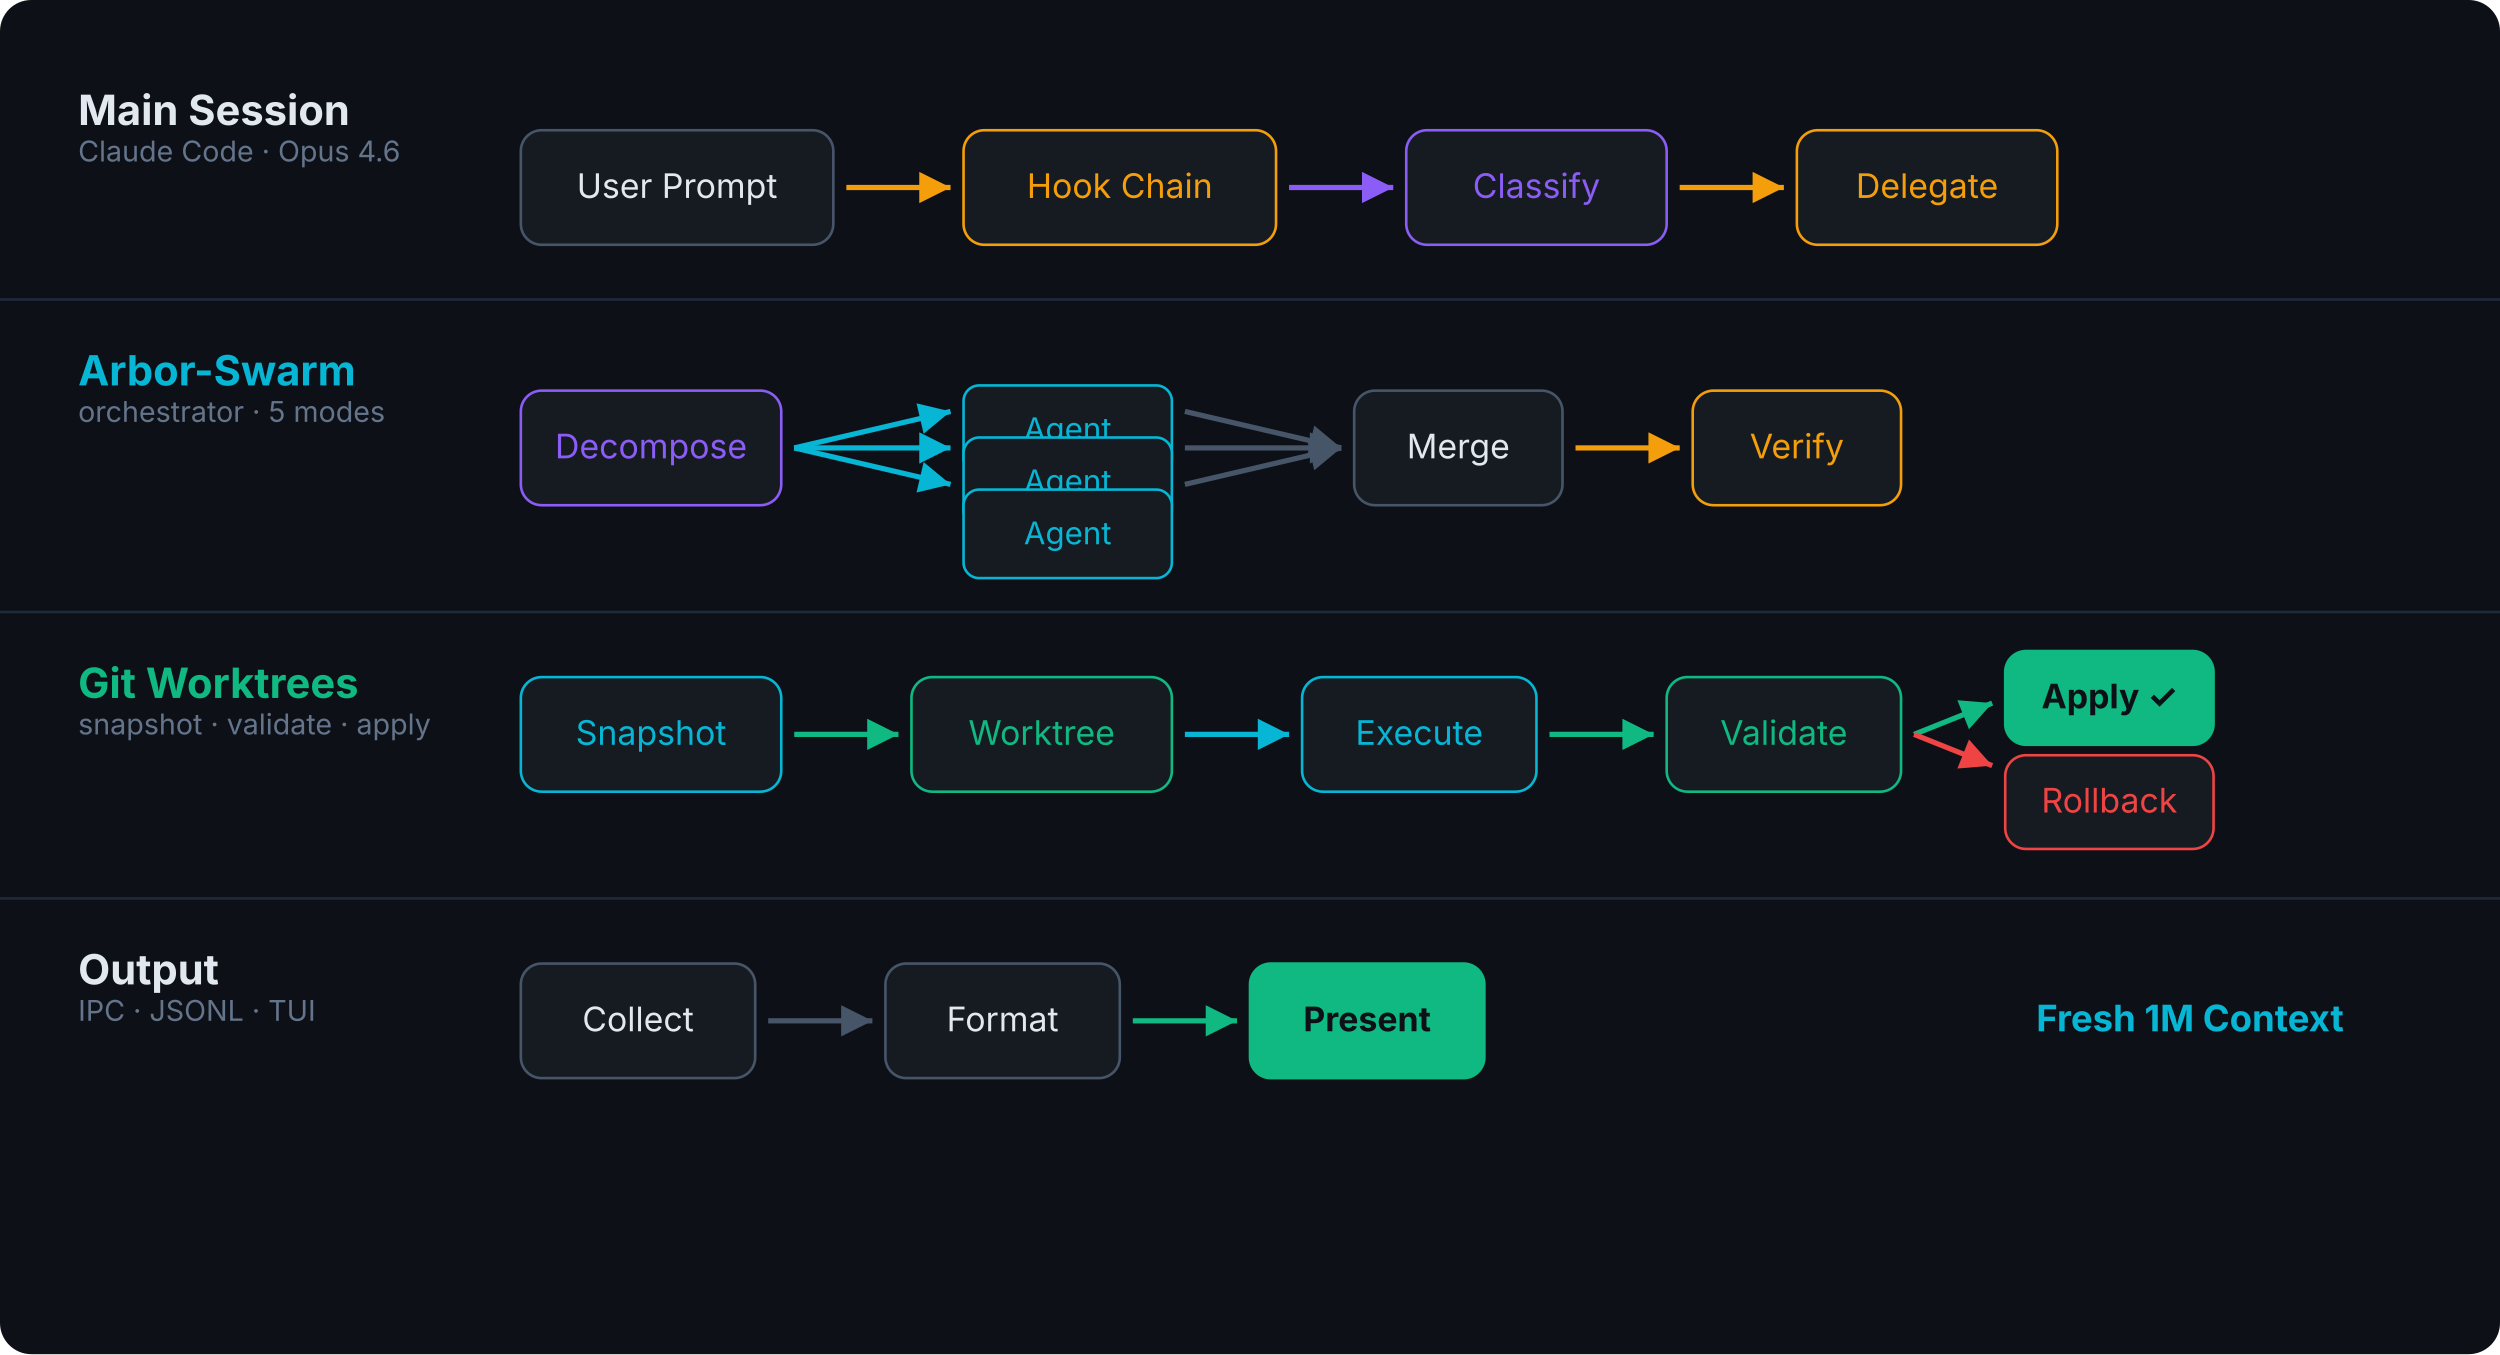
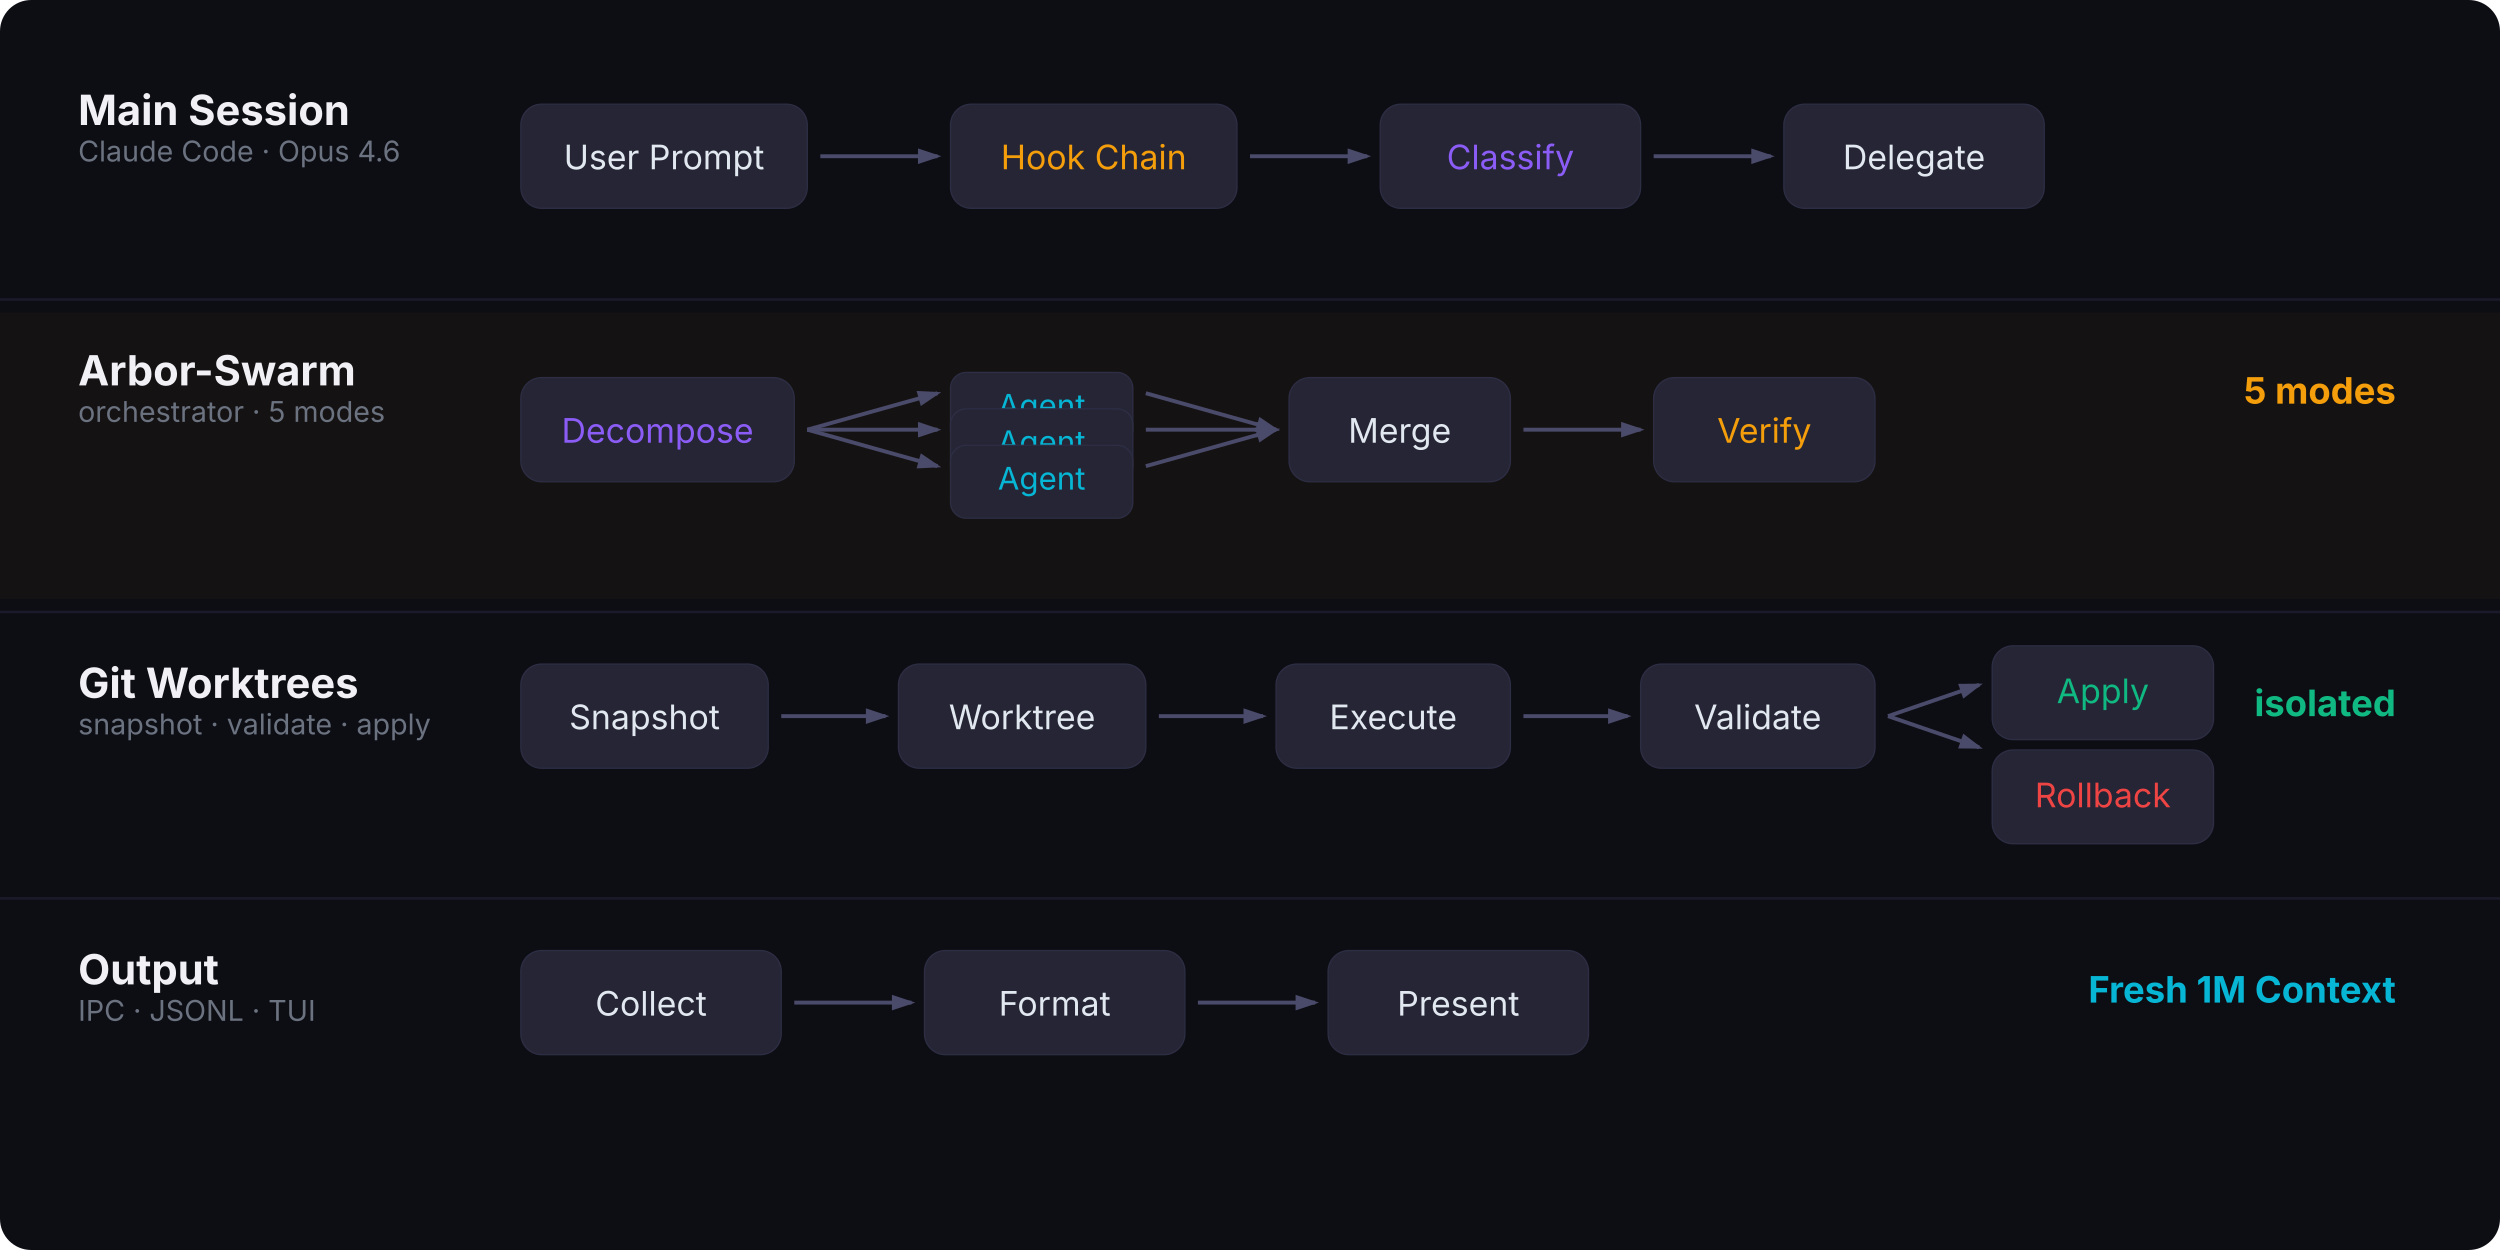
- <svg xmlns="http://www.w3.org/2000/svg" viewBox="0 0 960 520">
-   <rect width="960" height="520" fill="#0D1117" rx="12" />
+ <svg xmlns="http://www.w3.org/2000/svg" viewBox="0 0 960 480">
+   <rect width="960" height="480" fill="#0d0d14" rx="12" />
  <defs>
-     <marker id="arrow-gray" markerWidth="8" markerHeight="8" refX="6" refY="3" orient="auto">
-       <polygon points="0 0, 6 3, 0 6" fill="#475569" />
-     </marker>
-     <marker id="arrow-orange" markerWidth="8" markerHeight="8" refX="6" refY="3" orient="auto">
-       <polygon points="0 0, 6 3, 0 6" fill="#F59E0B" />
-     </marker>
-     <marker id="arrow-purple" markerWidth="8" markerHeight="8" refX="6" refY="3" orient="auto">
-       <polygon points="0 0, 6 3, 0 6" fill="#8B5CF6" />
-     </marker>
-     <marker id="arrow-cyan" markerWidth="8" markerHeight="8" refX="6" refY="3" orient="auto">
-       <polygon points="0 0, 6 3, 0 6" fill="#06B6D4" />
-     </marker>
-     <marker id="arrow-green" markerWidth="8" markerHeight="8" refX="6" refY="3" orient="auto">
-       <polygon points="0 0, 6 3, 0 6" fill="#10B981" />
-     </marker>
-     <marker id="arrow-red" markerWidth="8" markerHeight="8" refX="6" refY="3" orient="auto">
-       <polygon points="0 0, 6 3, 0 6" fill="#EF4444" />
+     <marker id="arrow" markerWidth="6" markerHeight="4" refX="5" refY="2" orient="auto">
+       <polygon points="0 0, 6 2, 0 4" fill="#4a4a6a" />
    </marker>
  </defs>
-   <text x="30" y="48" font-family="system-ui, -apple-system, sans-serif" font-size="16" font-weight="bold" fill="#E2E8F0">Main Session</text>
-   <text x="30" y="62" font-family="system-ui, -apple-system, sans-serif" font-size="11" fill="#64748B">Claude Code · Opus 4.6</text>
-   <rect x="200" y="50" width="120" height="44" rx="8" fill="#161b22" stroke="#475569" stroke-width="1" />
-   <text x="260" y="76" font-family="system-ui, -apple-system, sans-serif" font-size="13" fill="#E2E8F0" text-anchor="middle">User Prompt</text>
-   <line x1="325" y1="72" x2="365" y2="72" stroke="#F59E0B" stroke-width="2" marker-end="url(#arrow-orange)" />
-   <rect x="370" y="50" width="120" height="44" rx="8" fill="#161b22" stroke="#F59E0B" stroke-width="1" />
-   <text x="430" y="76" font-family="system-ui, -apple-system, sans-serif" font-size="13" fill="#F59E0B" text-anchor="middle">Hook Chain</text>
-   <line x1="495" y1="72" x2="535" y2="72" stroke="#8B5CF6" stroke-width="2" marker-end="url(#arrow-purple)" />
-   <rect x="540" y="50" width="100" height="44" rx="8" fill="#161b22" stroke="#8B5CF6" stroke-width="1" />
-   <text x="590" y="76" font-family="system-ui, -apple-system, sans-serif" font-size="13" fill="#8B5CF6" text-anchor="middle">Classify</text>
-   <line x1="645" y1="72" x2="685" y2="72" stroke="#F59E0B" stroke-width="2" marker-end="url(#arrow-orange)" />
-   <rect x="690" y="50" width="100" height="44" rx="8" fill="#161b22" stroke="#F59E0B" stroke-width="1" />
-   <text x="740" y="76" font-family="system-ui, -apple-system, sans-serif" font-size="13" fill="#F59E0B" text-anchor="middle">Delegate</text>
-   <line x1="0" y1="115" x2="960" y2="115" stroke="#1e293b" stroke-width="1" />
-   <text x="30" y="148" font-family="system-ui, -apple-system, sans-serif" font-size="16" font-weight="bold" fill="#06B6D4">Arbor-Swarm</text>
-   <text x="30" y="162" font-family="system-ui, -apple-system, sans-serif" font-size="11" fill="#64748B">orchestrator · 5 modes</text>
-   <rect x="200" y="150" width="100" height="44" rx="8" fill="#161b22" stroke="#8B5CF6" stroke-width="1" />
-   <text x="250" y="176" font-family="system-ui, -apple-system, sans-serif" font-size="13" fill="#8B5CF6" text-anchor="middle">Decompose</text>
-   <line x1="305" y1="172" x2="365" y2="158" stroke="#06B6D4" stroke-width="2" marker-end="url(#arrow-cyan)" />
-   <line x1="305" y1="172" x2="365" y2="172" stroke="#06B6D4" stroke-width="2" marker-end="url(#arrow-cyan)" />
-   <line x1="305" y1="172" x2="365" y2="186" stroke="#06B6D4" stroke-width="2" marker-end="url(#arrow-cyan)" />
-   <rect x="370" y="148" width="80" height="34" rx="6" fill="#161b22" stroke="#06B6D4" stroke-width="1" />
-   <text x="410" y="169" font-family="system-ui, -apple-system, sans-serif" font-size="12" fill="#06B6D4" text-anchor="middle">Agent</text>
-   <rect x="370" y="168" width="80" height="34" rx="6" fill="#161b22" stroke="#06B6D4" stroke-width="1" />
-   <text x="410" y="189" font-family="system-ui, -apple-system, sans-serif" font-size="12" fill="#06B6D4" text-anchor="middle">Agent</text>
-   <rect x="370" y="188" width="80" height="34" rx="6" fill="#161b22" stroke="#06B6D4" stroke-width="1" />
-   <text x="410" y="209" font-family="system-ui, -apple-system, sans-serif" font-size="12" fill="#06B6D4" text-anchor="middle">Agent</text>
-   <line x1="455" y1="158" x2="515" y2="172" stroke="#475569" stroke-width="2" marker-end="url(#arrow-gray)" />
-   <line x1="455" y1="172" x2="515" y2="172" stroke="#475569" stroke-width="2" marker-end="url(#arrow-gray)" />
-   <line x1="455" y1="186" x2="515" y2="172" stroke="#475569" stroke-width="2" marker-end="url(#arrow-gray)" />
-   <rect x="520" y="150" width="80" height="44" rx="8" fill="#161b22" stroke="#475569" stroke-width="1" />
-   <text x="560" y="176" font-family="system-ui, -apple-system, sans-serif" font-size="13" fill="#E2E8F0" text-anchor="middle">Merge</text>
-   <line x1="605" y1="172" x2="645" y2="172" stroke="#F59E0B" stroke-width="2" marker-end="url(#arrow-orange)" />
-   <rect x="650" y="150" width="80" height="44" rx="8" fill="#161b22" stroke="#F59E0B" stroke-width="1" />
-   <text x="690" y="176" font-family="system-ui, -apple-system, sans-serif" font-size="13" fill="#F59E0B" text-anchor="middle">Verify</text>
-   <line x1="0" y1="235" x2="960" y2="235" stroke="#1e293b" stroke-width="1" />
-   <text x="30" y="268" font-family="system-ui, -apple-system, sans-serif" font-size="16" font-weight="bold" fill="#10B981">Git Worktrees</text>
-   <text x="30" y="282" font-family="system-ui, -apple-system, sans-serif" font-size="11" fill="#64748B">snapshot · validate · apply</text>
-   <rect x="200" y="260" width="100" height="44" rx="8" fill="#161b22" stroke="#06B6D4" stroke-width="1" />
-   <text x="250" y="286" font-family="system-ui, -apple-system, sans-serif" font-size="13" fill="#06B6D4" text-anchor="middle">Snapshot</text>
-   <line x1="305" y1="282" x2="345" y2="282" stroke="#10B981" stroke-width="2" marker-end="url(#arrow-green)" />
-   <rect x="350" y="260" width="100" height="44" rx="8" fill="#161b22" stroke="#10B981" stroke-width="1" />
-   <text x="400" y="286" font-family="system-ui, -apple-system, sans-serif" font-size="13" fill="#10B981" text-anchor="middle">Worktree</text>
-   <line x1="455" y1="282" x2="495" y2="282" stroke="#06B6D4" stroke-width="2" marker-end="url(#arrow-cyan)" />
-   <rect x="500" y="260" width="90" height="44" rx="8" fill="#161b22" stroke="#06B6D4" stroke-width="1" />
-   <text x="545" y="286" font-family="system-ui, -apple-system, sans-serif" font-size="13" fill="#06B6D4" text-anchor="middle">Execute</text>
-   <line x1="595" y1="282" x2="635" y2="282" stroke="#10B981" stroke-width="2" marker-end="url(#arrow-green)" />
-   <rect x="640" y="260" width="90" height="44" rx="8" fill="#161b22" stroke="#10B981" stroke-width="1" />
-   <text x="685" y="286" font-family="system-ui, -apple-system, sans-serif" font-size="13" fill="#10B981" text-anchor="middle">Validate</text>
-   <line x1="735" y1="282" x2="765" y2="270" stroke="#10B981" stroke-width="2" marker-end="url(#arrow-green)" />
-   <line x1="735" y1="282" x2="765" y2="294" stroke="#EF4444" stroke-width="2" marker-end="url(#arrow-red)" />
-   <rect x="770" y="250" width="80" height="36" rx="8" fill="#10B981" stroke="#10B981" stroke-width="1" />
-   <text x="810" y="272" font-family="system-ui, -apple-system, sans-serif" font-size="13" fill="#0D1117" text-anchor="middle" font-weight="bold">Apply ✓</text>
-   <rect x="770" y="290" width="80" height="36" rx="8" fill="#161b22" stroke="#EF4444" stroke-width="1" />
-   <text x="810" y="312" font-family="system-ui, -apple-system, sans-serif" font-size="13" fill="#EF4444" text-anchor="middle">Rollback</text>
-   <line x1="0" y1="345" x2="960" y2="345" stroke="#1e293b" stroke-width="1" />
-   <text x="30" y="378" font-family="system-ui, -apple-system, sans-serif" font-size="16" font-weight="bold" fill="#E2E8F0">Output</text>
-   <text x="30" y="392" font-family="system-ui, -apple-system, sans-serif" font-size="11" fill="#64748B">IPC · JSONL · TUI</text>
-   <rect x="200" y="370" width="90" height="44" rx="8" fill="#161b22" stroke="#475569" stroke-width="1" />
-   <text x="245" y="396" font-family="system-ui, -apple-system, sans-serif" font-size="13" fill="#E2E8F0" text-anchor="middle">Collect</text>
-   <line x1="295" y1="392" x2="335" y2="392" stroke="#475569" stroke-width="2" marker-end="url(#arrow-gray)" />
-   <rect x="340" y="370" width="90" height="44" rx="8" fill="#161b22" stroke="#475569" stroke-width="1" />
-   <text x="385" y="396" font-family="system-ui, -apple-system, sans-serif" font-size="13" fill="#E2E8F0" text-anchor="middle">Format</text>
-   <line x1="435" y1="392" x2="475" y2="392" stroke="#10B981" stroke-width="2" marker-end="url(#arrow-green)" />
-   <rect x="480" y="370" width="90" height="44" rx="8" fill="#10B981" stroke="#10B981" stroke-width="1" />
-   <text x="525" y="396" font-family="system-ui, -apple-system, sans-serif" font-size="13" fill="#0D1117" text-anchor="middle" font-weight="bold">Present</text>
-   <text x="900" y="396" font-family="system-ui, -apple-system, sans-serif" font-size="14" fill="#06B6D4" text-anchor="end" font-weight="bold">Fresh 1M Context</text>
+   <text x="30" y="48" font-family="system-ui, -apple-system, sans-serif" font-size="16" font-weight="bold" fill="#f0f0f5">Main Session</text>
+   <text x="30" y="62" font-family="system-ui, -apple-system, sans-serif" font-size="11" fill="#6b7280">Claude Code · Opus 4.6</text>
+   <rect x="200" y="40" width="110" height="40" rx="8" fill="#252535" stroke="#2d2d44" stroke-width="0.5" />
+   <text x="255" y="65" font-family="system-ui, -apple-system, sans-serif" font-size="13" fill="#e2e8f0" text-anchor="middle">User Prompt</text>
+   <line x1="315" y1="60" x2="360" y2="60" stroke="#4a4a6a" stroke-width="1.5" marker-end="url(#arrow)" />
+   <rect x="365" y="40" width="110" height="40" rx="8" fill="#252535" stroke="#2d2d44" stroke-width="0.5" />
+   <text x="420" y="65" font-family="system-ui, -apple-system, sans-serif" font-size="13" fill="#F59E0B" text-anchor="middle">Hook Chain</text>
+   <line x1="480" y1="60" x2="525" y2="60" stroke="#4a4a6a" stroke-width="1.5" marker-end="url(#arrow)" />
+   <rect x="530" y="40" width="100" height="40" rx="8" fill="#252535" stroke="#2d2d44" stroke-width="0.5" />
+   <text x="580" y="65" font-family="system-ui, -apple-system, sans-serif" font-size="13" fill="#8B5CF6" text-anchor="middle">Classify</text>
+   <line x1="635" y1="60" x2="680" y2="60" stroke="#4a4a6a" stroke-width="1.5" marker-end="url(#arrow)" />
+   <rect x="685" y="40" width="100" height="40" rx="8" fill="#252535" stroke="#2d2d44" stroke-width="0.5" />
+   <text x="735" y="65" font-family="system-ui, -apple-system, sans-serif" font-size="13" fill="#e2e8f0" text-anchor="middle">Delegate</text>
+   <line x1="0" y1="115" x2="960" y2="115" stroke="#1a1a2a" stroke-width="1" />
+   <rect x="0" y="120" width="960" height="110" fill="#F59E0B" opacity="0.035" />
+   <text x="30" y="148" font-family="system-ui, -apple-system, sans-serif" font-size="16" font-weight="bold" fill="#f0f0f5">Arbor-Swarm</text>
+   <text x="30" y="162" font-family="system-ui, -apple-system, sans-serif" font-size="11" fill="#6b7280">orchestrator · 5 modes</text>
+   <text x="920" y="155" font-family="system-ui, -apple-system, sans-serif" font-size="14" fill="#F59E0B" text-anchor="end" font-weight="bold">5 modes</text>
+   <rect x="200" y="145" width="105" height="40" rx="8" fill="#252535" stroke="#2d2d44" stroke-width="0.5" />
+   <text x="252.5" y="170" font-family="system-ui, -apple-system, sans-serif" font-size="13" fill="#8B5CF6" text-anchor="middle">Decompose</text>
+   <line x1="310" y1="165" x2="360" y2="151" stroke="#4a4a6a" stroke-width="1.5" marker-end="url(#arrow)" />
+   <line x1="310" y1="165" x2="360" y2="165" stroke="#4a4a6a" stroke-width="1.5" marker-end="url(#arrow)" />
+   <line x1="310" y1="165" x2="360" y2="179" stroke="#4a4a6a" stroke-width="1.5" marker-end="url(#arrow)" />
+   <rect x="365" y="143" width="70" height="28" rx="6" fill="#252535" stroke="#2d2d44" stroke-width="0.5" />
+   <text x="400" y="160" font-family="system-ui, -apple-system, sans-serif" font-size="12" fill="#06B6D4" text-anchor="middle">Agent</text>
+   <rect x="365" y="157" width="70" height="28" rx="6" fill="#252535" stroke="#2d2d44" stroke-width="0.5" />
+   <text x="400" y="174" font-family="system-ui, -apple-system, sans-serif" font-size="12" fill="#06B6D4" text-anchor="middle">Agent</text>
+   <rect x="365" y="171" width="70" height="28" rx="6" fill="#252535" stroke="#2d2d44" stroke-width="0.5" />
+   <text x="400" y="188" font-family="system-ui, -apple-system, sans-serif" font-size="12" fill="#06B6D4" text-anchor="middle">Agent</text>
+   <line x1="440" y1="151" x2="490" y2="165" stroke="#4a4a6a" stroke-width="1.5" marker-end="url(#arrow)" />
+   <line x1="440" y1="165" x2="490" y2="165" stroke="#4a4a6a" stroke-width="1.5" marker-end="url(#arrow)" />
+   <line x1="440" y1="179" x2="490" y2="165" stroke="#4a4a6a" stroke-width="1.5" marker-end="url(#arrow)" />
+   <rect x="495" y="145" width="85" height="40" rx="8" fill="#252535" stroke="#2d2d44" stroke-width="0.5" />
+   <text x="537.5" y="170" font-family="system-ui, -apple-system, sans-serif" font-size="13" fill="#e2e8f0" text-anchor="middle">Merge</text>
+   <line x1="585" y1="165" x2="630" y2="165" stroke="#4a4a6a" stroke-width="1.5" marker-end="url(#arrow)" />
+   <rect x="635" y="145" width="85" height="40" rx="8" fill="#252535" stroke="#2d2d44" stroke-width="0.5" />
+   <text x="677.5" y="170" font-family="system-ui, -apple-system, sans-serif" font-size="13" fill="#F59E0B" text-anchor="middle">Verify</text>
+   <line x1="0" y1="235" x2="960" y2="235" stroke="#1a1a2a" stroke-width="1" />
+   <text x="30" y="268" font-family="system-ui, -apple-system, sans-serif" font-size="16" font-weight="bold" fill="#f0f0f5">Git Worktrees</text>
+   <text x="30" y="282" font-family="system-ui, -apple-system, sans-serif" font-size="11" fill="#6b7280">snapshot · validate · apply</text>
+   <text x="920" y="275" font-family="system-ui, -apple-system, sans-serif" font-size="14" fill="#10B981" text-anchor="end" font-weight="bold">isolated</text>
+   <rect x="200" y="255" width="95" height="40" rx="8" fill="#252535" stroke="#2d2d44" stroke-width="0.5" />
+   <text x="247.5" y="280" font-family="system-ui, -apple-system, sans-serif" font-size="13" fill="#e2e8f0" text-anchor="middle">Snapshot</text>
+   <line x1="300" y1="275" x2="340" y2="275" stroke="#4a4a6a" stroke-width="1.5" marker-end="url(#arrow)" />
+   <rect x="345" y="255" width="95" height="40" rx="8" fill="#252535" stroke="#2d2d44" stroke-width="0.5" />
+   <text x="392.5" y="280" font-family="system-ui, -apple-system, sans-serif" font-size="13" fill="#e2e8f0" text-anchor="middle">Worktree</text>
+   <line x1="445" y1="275" x2="485" y2="275" stroke="#4a4a6a" stroke-width="1.5" marker-end="url(#arrow)" />
+   <rect x="490" y="255" width="90" height="40" rx="8" fill="#252535" stroke="#2d2d44" stroke-width="0.5" />
+   <text x="535" y="280" font-family="system-ui, -apple-system, sans-serif" font-size="13" fill="#e2e8f0" text-anchor="middle">Execute</text>
+   <line x1="585" y1="275" x2="625" y2="275" stroke="#4a4a6a" stroke-width="1.5" marker-end="url(#arrow)" />
+   <rect x="630" y="255" width="90" height="40" rx="8" fill="#252535" stroke="#2d2d44" stroke-width="0.5" />
+   <text x="675" y="280" font-family="system-ui, -apple-system, sans-serif" font-size="13" fill="#e2e8f0" text-anchor="middle">Validate</text>
+   <line x1="725" y1="275" x2="760" y2="263" stroke="#4a4a6a" stroke-width="1.5" marker-end="url(#arrow)" />
+   <line x1="725" y1="275" x2="760" y2="287" stroke="#4a4a6a" stroke-width="1.5" marker-end="url(#arrow)" />
+   <rect x="765" y="248" width="85" height="36" rx="8" fill="#252535" stroke="#2d2d44" stroke-width="0.5" />
+   <text x="807.5" y="270" font-family="system-ui, -apple-system, sans-serif" font-size="13" fill="#10B981" text-anchor="middle">Apply</text>
+   <rect x="765" y="288" width="85" height="36" rx="8" fill="#252535" stroke="#2d2d44" stroke-width="0.5" />
+   <text x="807.5" y="310" font-family="system-ui, -apple-system, sans-serif" font-size="13" fill="#EF4444" text-anchor="middle">Rollback</text>
+   <line x1="0" y1="345" x2="960" y2="345" stroke="#1a1a2a" stroke-width="1" />
+   <text x="30" y="378" font-family="system-ui, -apple-system, sans-serif" font-size="16" font-weight="bold" fill="#f0f0f5">Output</text>
+   <text x="30" y="392" font-family="system-ui, -apple-system, sans-serif" font-size="11" fill="#6b7280">IPC · JSONL · TUI</text>
+   <text x="920" y="385" font-family="system-ui, -apple-system, sans-serif" font-size="14" fill="#06B6D4" text-anchor="end" font-weight="bold">Fresh 1M Context</text>
+   <rect x="200" y="365" width="100" height="40" rx="8" fill="#252535" stroke="#2d2d44" stroke-width="0.5" />
+   <text x="250" y="390" font-family="system-ui, -apple-system, sans-serif" font-size="13" fill="#e2e8f0" text-anchor="middle">Collect</text>
+   <line x1="305" y1="385" x2="350" y2="385" stroke="#4a4a6a" stroke-width="1.5" marker-end="url(#arrow)" />
+   <rect x="355" y="365" width="100" height="40" rx="8" fill="#252535" stroke="#2d2d44" stroke-width="0.5" />
+   <text x="405" y="390" font-family="system-ui, -apple-system, sans-serif" font-size="13" fill="#e2e8f0" text-anchor="middle">Format</text>
+   <line x1="460" y1="385" x2="505" y2="385" stroke="#4a4a6a" stroke-width="1.5" marker-end="url(#arrow)" />
+   <rect x="510" y="365" width="100" height="40" rx="8" fill="#252535" stroke="#2d2d44" stroke-width="0.5" />
+   <text x="560" y="390" font-family="system-ui, -apple-system, sans-serif" font-size="13" fill="#e2e8f0" text-anchor="middle">Present</text>
</svg>
